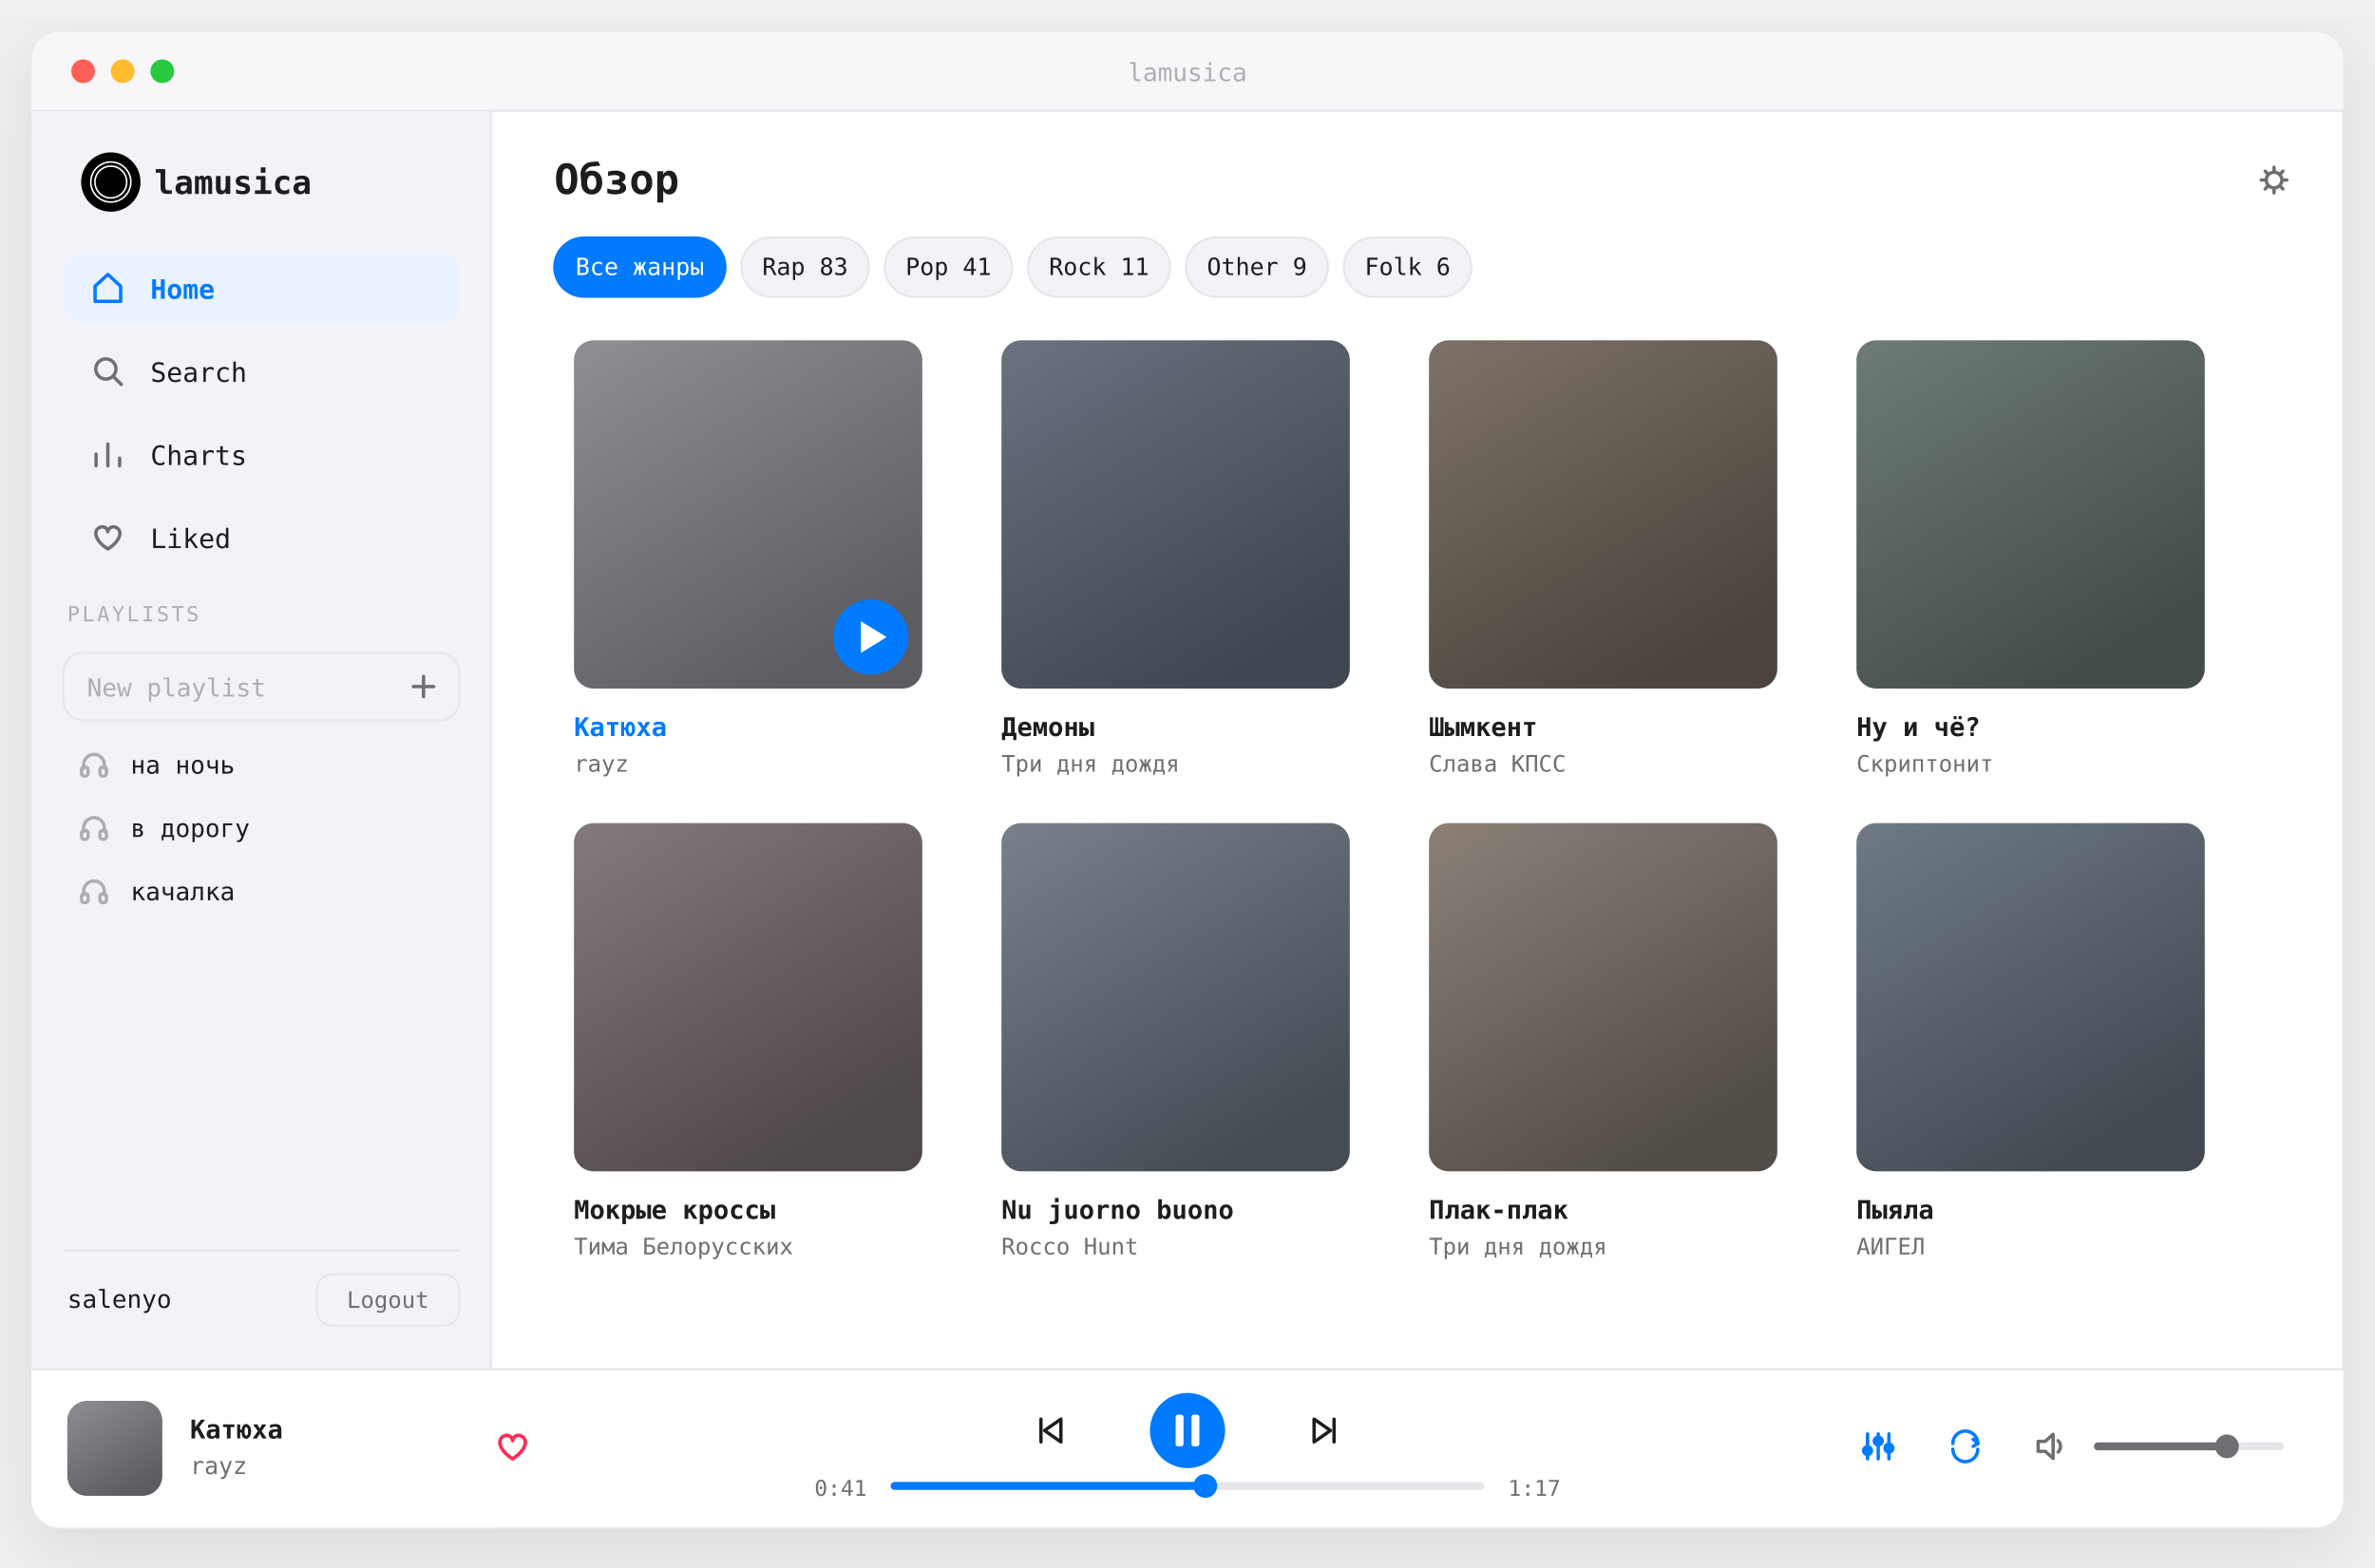
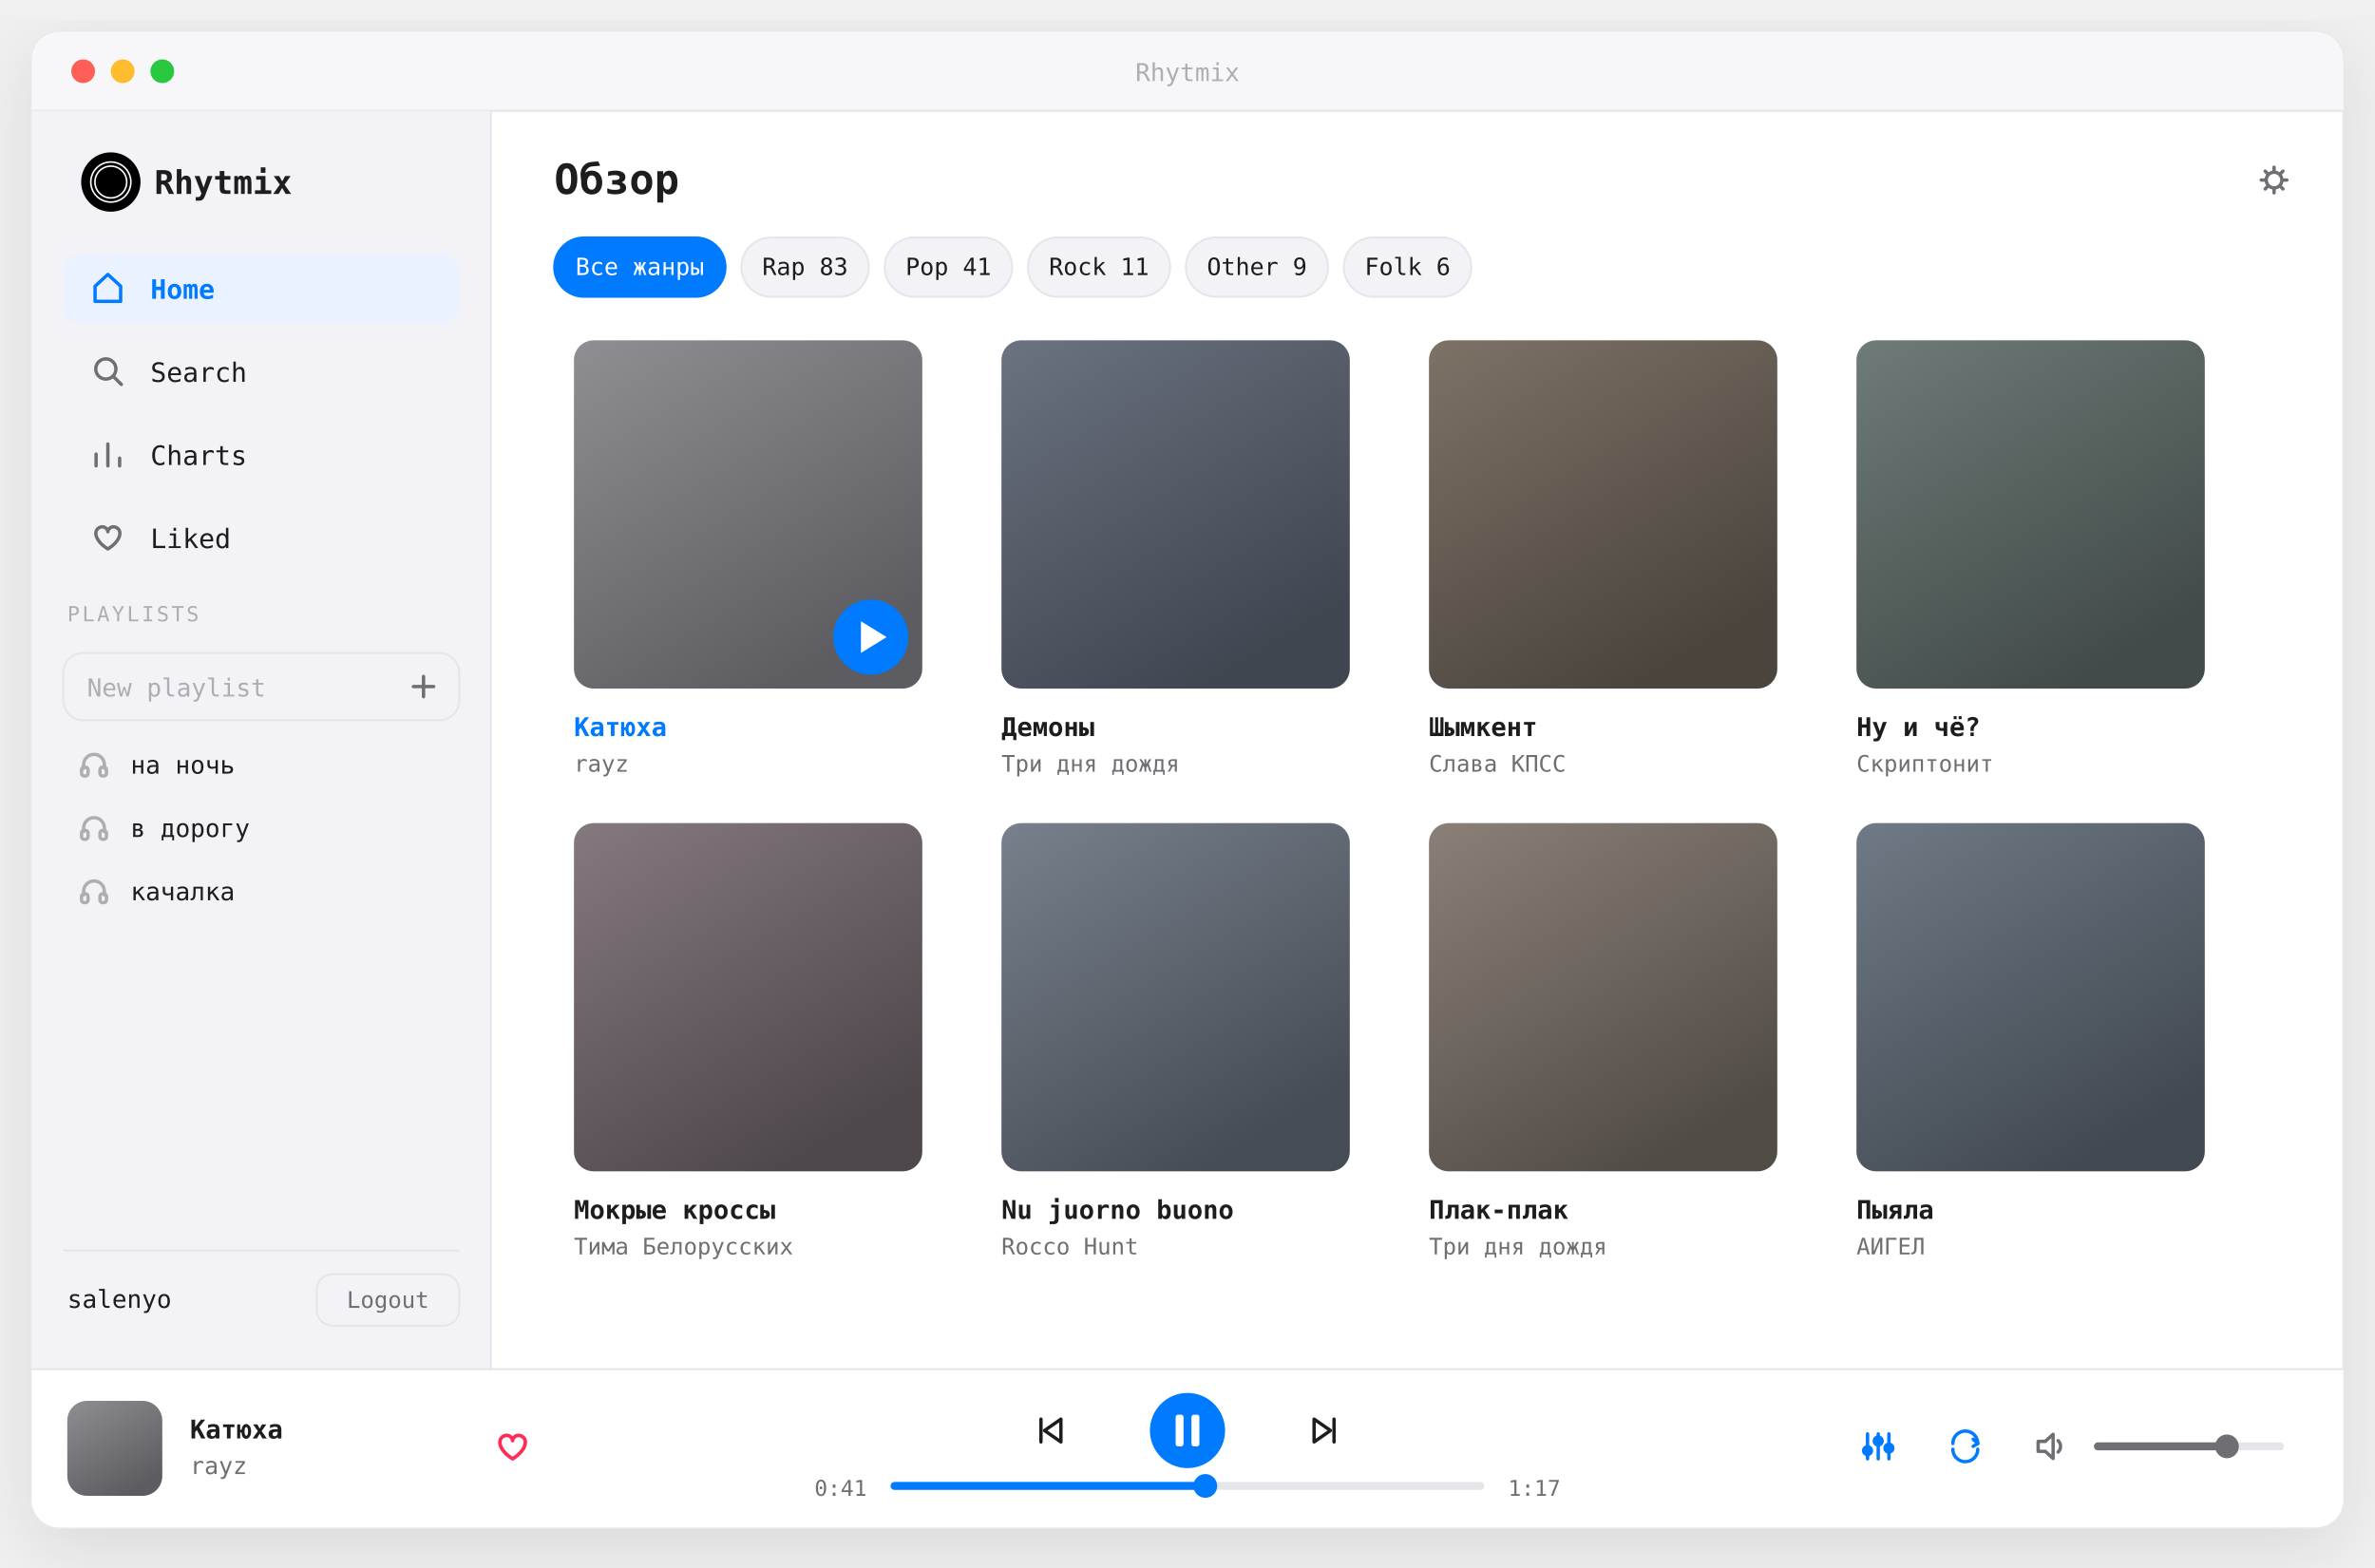
<svg xmlns="http://www.w3.org/2000/svg" viewBox="0 0 1200 792" width="1200" height="792" font-family="JetBrains Mono, ui-monospace, SFMono-Regular, Menlo, Consolas, monospace">
  <defs>
    <filter id="sh" x="-20%" y="-20%" width="140%" height="140%">
      <feDropShadow dx="0" dy="10" stdDeviation="18" flood-color="rgba(0,0,0,0.10)" />
    </filter>
    <linearGradient id="cv0" x1="0" y1="0" x2="0.6" y2="1">
      <stop offset="0" stop-color="#8e8e93" />
      <stop offset="1" stop-color="#5c5c61" />
    </linearGradient>
    <linearGradient id="cv1" x1="0" y1="0" x2="0.6" y2="1">
      <stop offset="0" stop-color="#6b7280" />
      <stop offset="1" stop-color="#3f4650" />
    </linearGradient>
    <linearGradient id="cv2" x1="0" y1="0" x2="0.6" y2="1">
      <stop offset="0" stop-color="#7d7266" />
      <stop offset="1" stop-color="#4a443d" />
    </linearGradient>
    <linearGradient id="cv3" x1="0" y1="0" x2="0.6" y2="1">
      <stop offset="0" stop-color="#6e7b78" />
      <stop offset="1" stop-color="#424b49" />
    </linearGradient>
    <linearGradient id="cv4" x1="0" y1="0" x2="0.6" y2="1">
      <stop offset="0" stop-color="#84797f" />
      <stop offset="1" stop-color="#4e474b" />
    </linearGradient>
    <linearGradient id="cv5" x1="0" y1="0" x2="0.6" y2="1">
      <stop offset="0" stop-color="#77808c" />
      <stop offset="1" stop-color="#464c54" />
    </linearGradient>
    <linearGradient id="cv6" x1="0" y1="0" x2="0.6" y2="1">
      <stop offset="0" stop-color="#8a8078" />
      <stop offset="1" stop-color="#524c47" />
    </linearGradient>
    <linearGradient id="cv7" x1="0" y1="0" x2="0.6" y2="1">
      <stop offset="0" stop-color="#6f7a86" />
      <stop offset="1" stop-color="#424951" />
    </linearGradient>
    <clipPath id="win">
      <rect x="16" y="16" width="1168" height="756" rx="14" />
    </clipPath>
  </defs>
  <rect x="16" y="16" width="1168" height="756" rx="14" fill="#ffffff" stroke="#e6e6ea" filter="url(#sh)" />
  <g clip-path="url(#win)">
    <rect x="16" y="16" width="1168" height="40" fill="#f7f7f9" />
    <line x1="16" y1="56" x2="1184" y2="56" stroke="#e6e6ea" />
    <circle cx="42" cy="36" r="6" fill="#ff5f57" />
    <circle cx="62" cy="36" r="6" fill="#febc2e" />
    <circle cx="82" cy="36" r="6" fill="#28c840" />
-     <text x="600" y="41" font-size="12.5" fill="#aeaeb2" text-anchor="middle">lamusica</text>
+     <text x="600" y="41" font-size="12.5" fill="#aeaeb2" text-anchor="middle">Rhytmix</text>
    <rect x="16" y="56" width="232" height="716" fill="#f2f2f7" />
    <line x1="248" y1="56" x2="248" y2="772" stroke="#e6e6ea" />
    <circle cx="56" cy="92" r="15" fill="#000000" />
    <circle cx="56" cy="92" r="10.13" fill="none" stroke="#ffffff" stroke-width="0.79" />
    <circle cx="56" cy="92" r="8.03" fill="none" stroke="#ffffff" stroke-width="0.79" />
-     <text x="78" y="98" font-size="16.5" font-weight="700" fill="#1d1d1f">lamusica</text>
+     <text x="78" y="98" font-size="16.5" font-weight="700" fill="#1d1d1f">Rhytmix</text>
    <rect x="32" y="128" width="200" height="36" rx="10" fill="#eaf2ff" />
    <g transform="translate(46,137)" fill="none" stroke="#007aff" stroke-width="1.7" stroke-linecap="round" stroke-linejoin="round">
      <path d="M2.04 7.65 L8.5 1.7 L14.96 7.65 V15.3 H2.04 Z" />
    </g>
    <text x="76" y="151" font-size="13.5" font-weight="600" fill="#007aff">Home</text>
    <g transform="translate(46,179)" fill="none" stroke="#6e6e73" stroke-width="1.7" stroke-linecap="round" stroke-linejoin="round">
      <circle cx="7.48" cy="7.48" r="5.1" />
      <path d="M11.22 11.22 L15.3 15.3" />
    </g>
    <text x="76" y="193" font-size="13.5" font-weight="400" fill="#1d1d1f">Search</text>
    <g transform="translate(46,221)" fill="none" stroke="#6e6e73" stroke-width="1.7" stroke-linecap="round" stroke-linejoin="round">
      <path d="M2.55 14.45 V8.5" />
      <path d="M8.5 14.45 V3.4" />
      <path d="M14.45 14.45 V10.54" />
    </g>
    <text x="76" y="235" font-size="13.5" font-weight="400" fill="#1d1d1f">Charts</text>
    <g transform="translate(46,263)" fill="none" stroke="#6e6e73" stroke-width="1.7" stroke-linecap="round" stroke-linejoin="round">
      <path d="M8.5 14.45 C1.7 10.2 0.85 4.76 4.76 3.4 C6.8 2.72 8.5 4.42 8.5 5.78 C8.5 4.42 10.2 2.72 12.24 3.4 C16.15 4.76 15.3 10.2 8.5 14.45 Z" />
    </g>
    <text x="76" y="277" font-size="13.5" font-weight="400" fill="#1d1d1f">Liked</text>
    <text x="34" y="314" font-size="10.5" letter-spacing="1.2" fill="#aeaeb2">PLAYLISTS</text>
    <rect x="32" y="330" width="200" height="34" rx="10" fill="#f2f2f7" stroke="#e6e6ea" />
    <text x="44" y="352" font-size="12.5" fill="#aeaeb2">New playlist</text>
    <g transform="translate(206,339)" fill="none" stroke="#6e6e73" stroke-width="1.7" stroke-linecap="round" stroke-linejoin="round">
      <path d="M8.0 2.88 V13.12" />
      <path d="M2.88 8.0 H13.12" />
    </g>
    <g transform="translate(40,379)" fill="none" stroke="#aeaeb2" stroke-width="1.7" stroke-linecap="round" stroke-linejoin="round">
      <path d="M2.25 9.3 V7.5 A5.25 5.25 0 0 1 12.75 7.5 V9.3" />
      <rect x="1.2" y="8.7" width="3.3" height="4.5" rx="1.35" />
      <rect x="10.5" y="8.7" width="3.3" height="4.5" rx="1.35" />
    </g>
    <text x="66" y="391" font-size="12.5" fill="#1d1d1f">на ночь</text>
    <g transform="translate(40,411)" fill="none" stroke="#aeaeb2" stroke-width="1.7" stroke-linecap="round" stroke-linejoin="round">
      <path d="M2.25 9.3 V7.5 A5.25 5.25 0 0 1 12.75 7.5 V9.3" />
      <rect x="1.2" y="8.7" width="3.3" height="4.5" rx="1.35" />
      <rect x="10.5" y="8.7" width="3.3" height="4.5" rx="1.35" />
    </g>
    <text x="66" y="423" font-size="12.5" fill="#1d1d1f">в дорогу</text>
    <g transform="translate(40,443)" fill="none" stroke="#aeaeb2" stroke-width="1.7" stroke-linecap="round" stroke-linejoin="round">
      <path d="M2.25 9.3 V7.5 A5.25 5.25 0 0 1 12.75 7.5 V9.3" />
      <rect x="1.2" y="8.7" width="3.3" height="4.5" rx="1.35" />
      <rect x="10.5" y="8.7" width="3.3" height="4.5" rx="1.35" />
    </g>
    <text x="66" y="455" font-size="12.5" fill="#1d1d1f">качалка</text>
    <line x1="32" y1="632" x2="232" y2="632" stroke="#e6e6ea" />
    <text x="34" y="661" font-size="12.5" fill="#1d1d1f">salenyo</text>
    <rect x="160" y="644" width="72" height="26" rx="8" fill="#f2f2f7" stroke="#e6e6ea" />
    <text x="196" y="661" font-size="11.5" fill="#6e6e73" text-anchor="middle">Logout</text>
    <text x="280" y="98" font-size="21" font-weight="700" fill="#1d1d1f">Обзор</text>
    <g transform="translate(1140,82)" fill="none" stroke="#6e6e73" stroke-width="1.7" stroke-linecap="round" stroke-linejoin="round">
      <circle cx="9.0" cy="9.0" r="3.96" />
      <path d="M9.0 2.52 V4.32 M9.0 13.68 V15.48 M2.52 9.0 H4.32 M13.68 9.0 H15.48 M4.5 4.5 L5.76 5.76 M12.24 12.24 L13.5 13.5 M13.5 4.5 L12.24 5.76 M5.76 12.24 L4.5 13.5" />
    </g>
    <rect x="280" y="120" width="86.6" height="30" rx="15" fill="#007aff" stroke="#007aff" />
    <text x="323.3" y="139" font-size="12" fill="#ffffff" text-anchor="middle">Все жанры</text>
    <rect x="374.6" y="120" width="64.4" height="30" rx="15" fill="#f2f2f7" stroke="#e6e6ea" />
    <text x="406.8" y="139" font-size="12" fill="#1d1d1f" text-anchor="middle">Rap 83</text>
    <rect x="447.0" y="120" width="64.4" height="30" rx="15" fill="#f2f2f7" stroke="#e6e6ea" />
    <text x="479.2" y="139" font-size="12" fill="#1d1d1f" text-anchor="middle">Pop 41</text>
    <rect x="519.4" y="120" width="71.8" height="30" rx="15" fill="#f2f2f7" stroke="#e6e6ea" />
    <text x="555.3" y="139" font-size="12" fill="#1d1d1f" text-anchor="middle">Rock 11</text>
    <rect x="599.2" y="120" width="71.8" height="30" rx="15" fill="#f2f2f7" stroke="#e6e6ea" />
    <text x="635.1" y="139" font-size="12" fill="#1d1d1f" text-anchor="middle">Other 9</text>
    <rect x="679.0" y="120" width="64.4" height="30" rx="15" fill="#f2f2f7" stroke="#e6e6ea" />
    <text x="711.2" y="139" font-size="12" fill="#1d1d1f" text-anchor="middle">Folk 6</text>
    <rect x="290" y="172" width="176" height="176" rx="10" fill="url(#cv0)" />
    <circle cx="440" cy="322" r="19" fill="#007aff" />
    <path d="M435 314 L448 322 L435 330 Z" fill="#ffffff" />
    <text x="290" y="372" font-size="13" font-weight="600" fill="#007aff">Катюха</text>
    <text x="290" y="390" font-size="11.5" fill="#6e6e73">rayz</text>
    <rect x="506" y="172" width="176" height="176" rx="10" fill="url(#cv1)" />
    <text x="506" y="372" font-size="13" font-weight="600" fill="#1d1d1f">Демоны</text>
    <text x="506" y="390" font-size="11.5" fill="#6e6e73">Три дня дождя</text>
    <rect x="722" y="172" width="176" height="176" rx="10" fill="url(#cv2)" />
    <text x="722" y="372" font-size="13" font-weight="600" fill="#1d1d1f">Шымкент</text>
    <text x="722" y="390" font-size="11.5" fill="#6e6e73">Слава КПСС</text>
    <rect x="938" y="172" width="176" height="176" rx="10" fill="url(#cv3)" />
    <text x="938" y="372" font-size="13" font-weight="600" fill="#1d1d1f">Ну и чё?</text>
    <text x="938" y="390" font-size="11.5" fill="#6e6e73">Скриптонит</text>
    <rect x="290" y="416" width="176" height="176" rx="10" fill="url(#cv4)" />
    <text x="290" y="616" font-size="13" font-weight="600" fill="#1d1d1f">Мокрые кроссы</text>
    <text x="290" y="634" font-size="11.5" fill="#6e6e73">Тима Белорусских</text>
    <rect x="506" y="416" width="176" height="176" rx="10" fill="url(#cv5)" />
    <text x="506" y="616" font-size="13" font-weight="600" fill="#1d1d1f">Nu juorno buono</text>
    <text x="506" y="634" font-size="11.5" fill="#6e6e73">Rocco Hunt</text>
    <rect x="722" y="416" width="176" height="176" rx="10" fill="url(#cv6)" />
    <text x="722" y="616" font-size="13" font-weight="600" fill="#1d1d1f">Плак-плак</text>
    <text x="722" y="634" font-size="11.5" fill="#6e6e73">Три дня дождя</text>
    <rect x="938" y="416" width="176" height="176" rx="10" fill="url(#cv7)" />
    <text x="938" y="616" font-size="13" font-weight="600" fill="#1d1d1f">Пыяла</text>
    <text x="938" y="634" font-size="11.5" fill="#6e6e73">АИГЕЛ</text>
    <rect x="16" y="692" width="1168" height="80" fill="#ffffff" />
    <line x1="16" y1="692" x2="1184" y2="692" stroke="#e6e6ea" />
    <rect x="34" y="708" width="48" height="48" rx="10" fill="url(#cv0)" />
    <text x="96" y="727" font-size="13" font-weight="600" fill="#1d1d1f">Катюха</text>
    <text x="96" y="745" font-size="12" fill="#6e6e73">rayz</text>
    <g transform="translate(250,722)" fill="none" stroke="#ff2d55" stroke-width="1.8" stroke-linecap="round" stroke-linejoin="round">
      <path d="M9.0 15.3 C1.8 10.8 0.9 5.04 5.04 3.6 C7.2 2.88 9.0 4.68 9.0 6.12 C9.0 4.68 10.8 2.88 12.96 3.6 C17.1 5.04 16.2 10.8 9.0 15.3 Z" />
    </g>
    <g transform="translate(522,714)" fill="none" stroke="#1d1d1f" stroke-width="1.7" stroke-linecap="round" stroke-linejoin="round">
      <path d="M14.04 3.24 V14.76 L5.76 9.0 Z" />
      <path d="M3.96 3.24 V14.76" />
    </g>
    <circle cx="600" cy="723" r="19" fill="#007aff" />
    <rect x="594" y="715" width="4" height="16" rx="1.2" fill="#ffffff" />
    <rect x="602" y="715" width="4" height="16" rx="1.2" fill="#ffffff" />
    <g transform="translate(660,714)" fill="none" stroke="#1d1d1f" stroke-width="1.7" stroke-linecap="round" stroke-linejoin="round">
      <path d="M3.96 3.24 V14.76 L12.24 9.0 Z" />
      <path d="M14.04 3.24 V14.76" />
    </g>
    <text x="438" y="756" font-size="11" fill="#6e6e73" text-anchor="end">0:41</text>
    <rect x="450" y="749" width="300" height="4" rx="2" fill="#e6e6ea" />
    <rect x="450" y="749" width="159.0" height="4" rx="2" fill="#007aff" />
    <circle cx="609.0" cy="751" r="6" fill="#007aff" />
    <text x="762" y="756" font-size="11" fill="#6e6e73">1:17</text>
    <g transform="translate(940,722)" fill="none" stroke="#007aff" stroke-width="1.7" stroke-linecap="round" stroke-linejoin="round">
      <path d="M3.6 15.3 V2.7 M9.0 15.3 V2.7 M14.4 15.3 V2.7" />
      <circle cx="3.6" cy="11.16" r="1.98" fill="#007aff" />
      <circle cx="9.0" cy="6.3" r="1.98" fill="#007aff" />
      <circle cx="14.4" cy="9.9" r="1.98" fill="#007aff" />
    </g>
    <g transform="translate(984,722)" fill="none" stroke="#007aff" stroke-width="1.7" stroke-linecap="round" stroke-linejoin="round">
      <path d="M2.7 7.56 A6.3 6.3 0 0 1 15.3 7.56" />
      <path d="M15.3 10.44 A6.3 6.3 0 0 1 2.7 10.44" />
      <path d="M12.96 5.4 L15.3 7.56 L12.96 9.0" />
    </g>
    <g transform="translate(1028,722)" fill="none" stroke="#6e6e73" stroke-width="1.7" stroke-linecap="round" stroke-linejoin="round">
      <path d="M1.8 6.48 H5.4 L9.36 2.88 V15.12 L5.4 11.52 H1.8 Z" />
      <path d="M11.88 6.12 A3.96 3.96 0 0 1 11.88 11.88" />
    </g>
    <rect x="1058" y="729" width="96" height="4" rx="2" fill="#e6e6ea" />
    <rect x="1058" y="729" width="67.2" height="4" rx="2" fill="#6e6e73" />
    <circle cx="1125.2" cy="731" r="6" fill="#6e6e73" />
  </g>
</svg>
